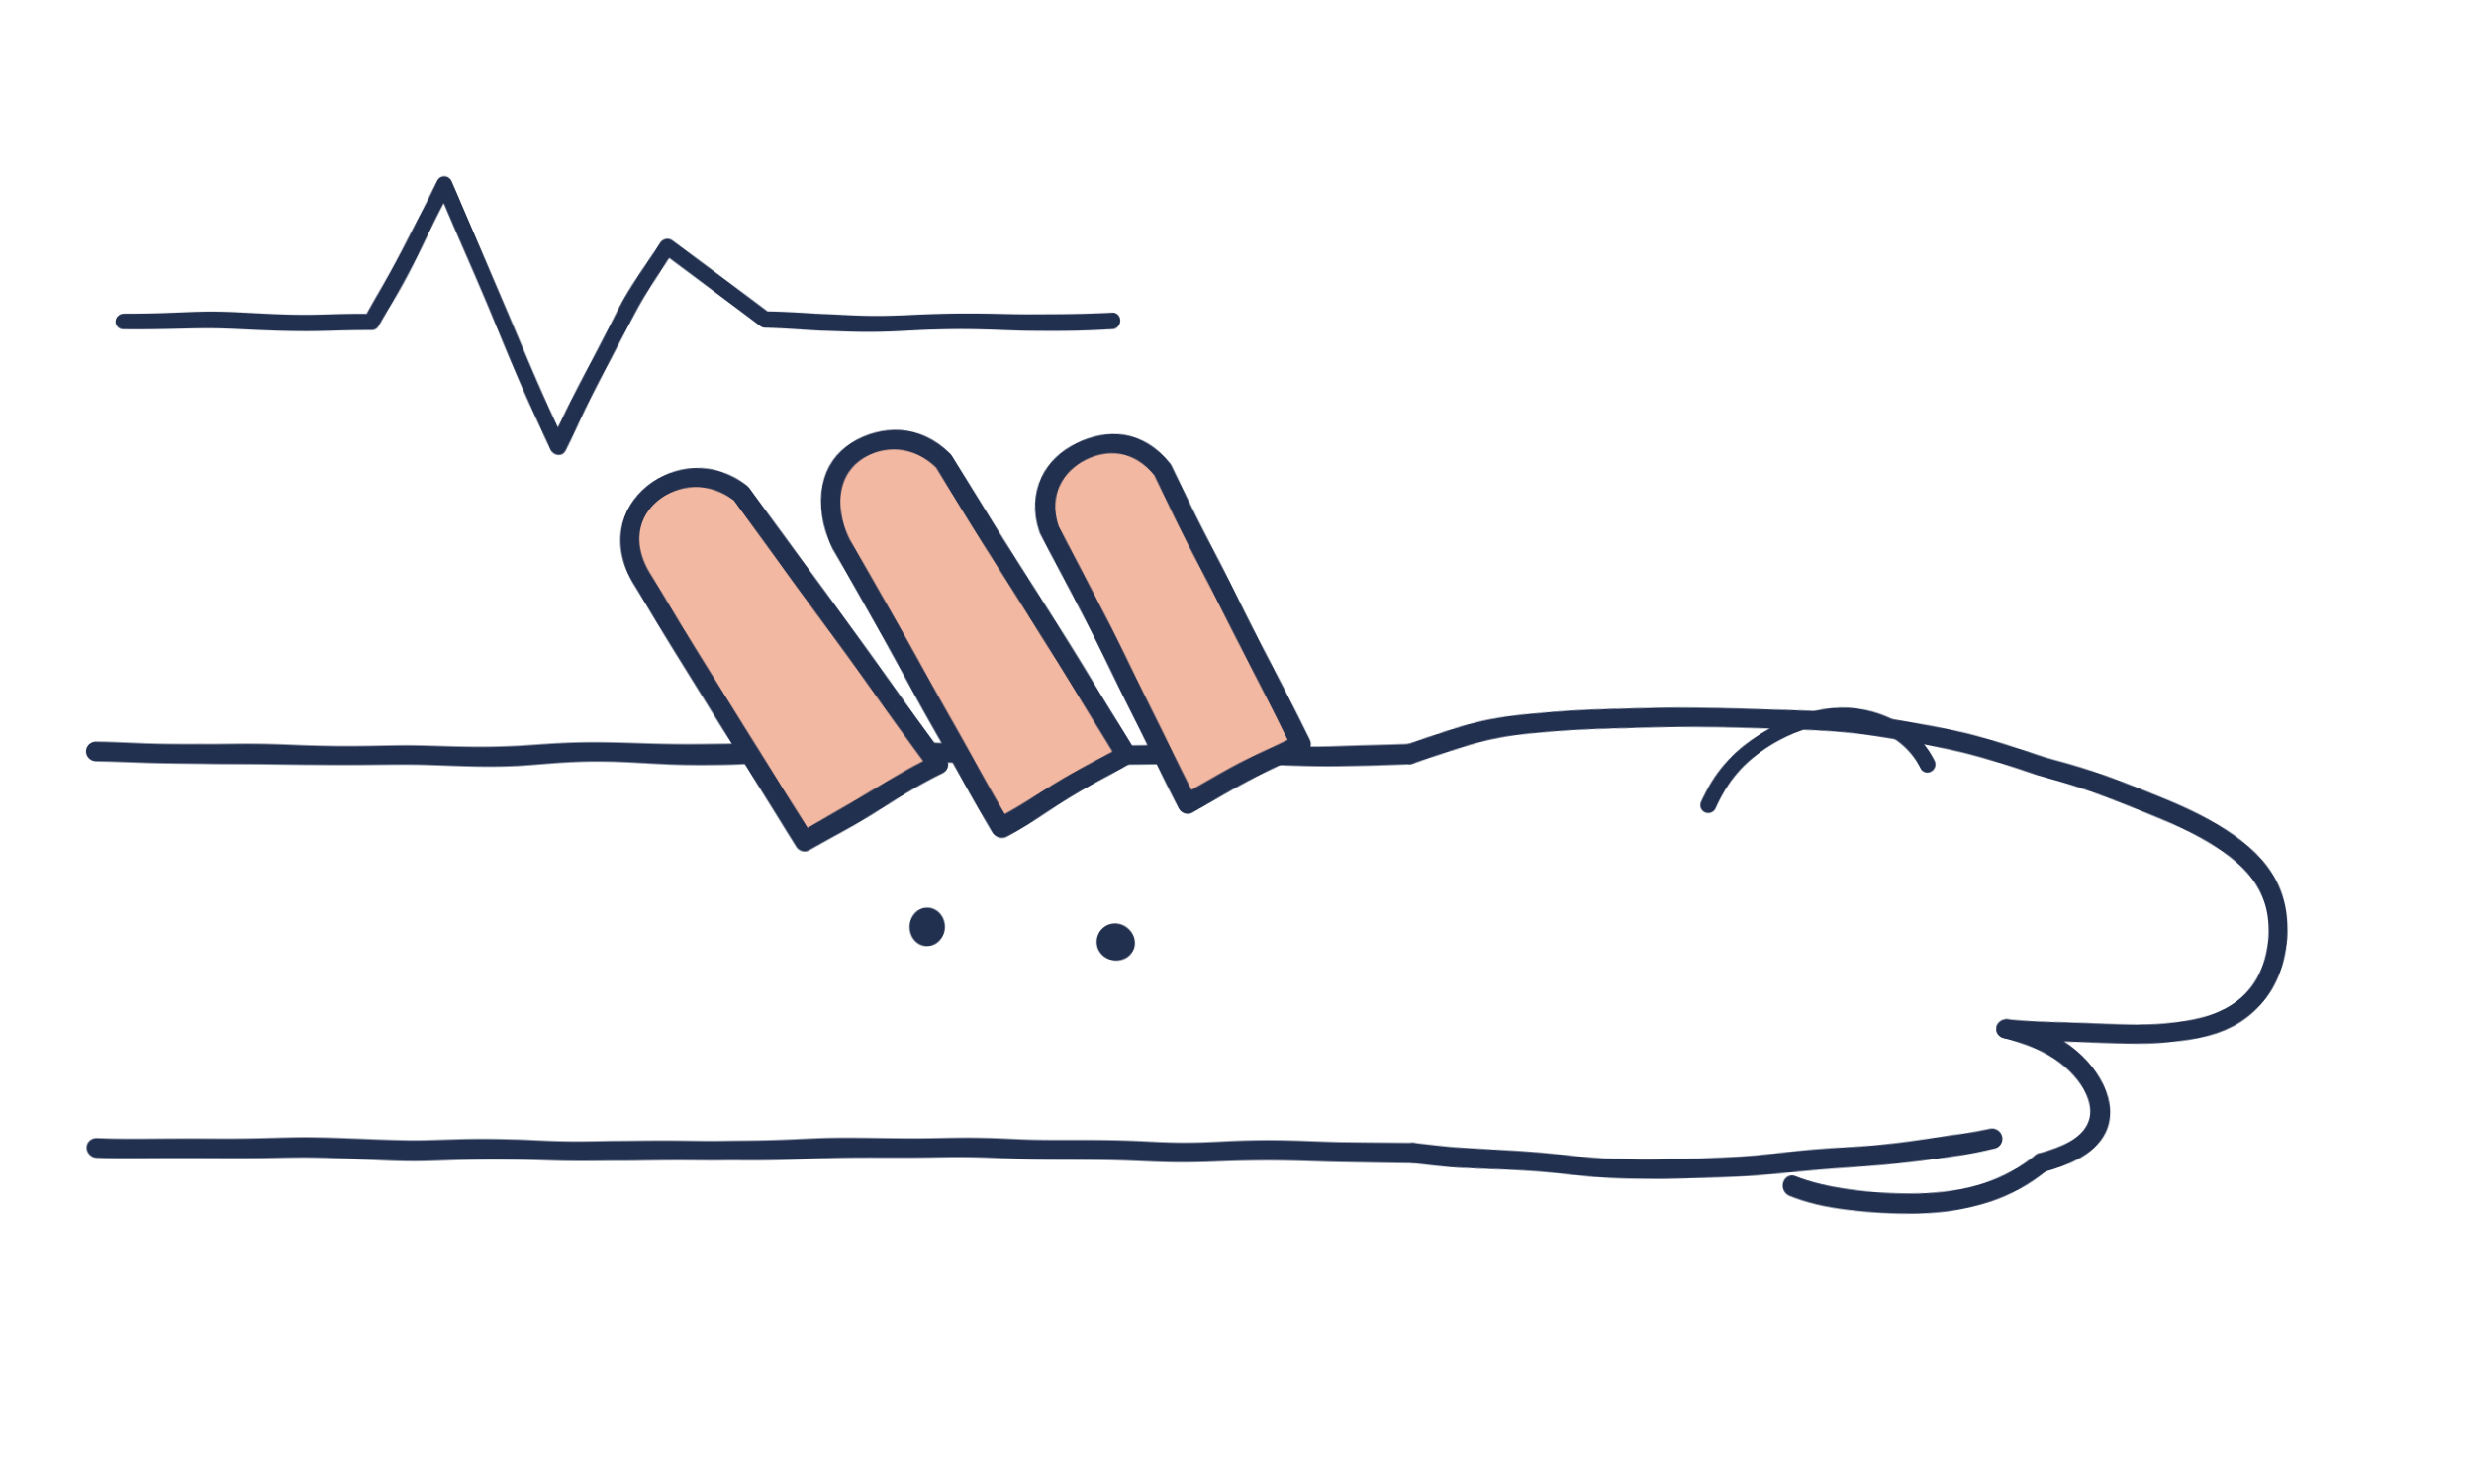
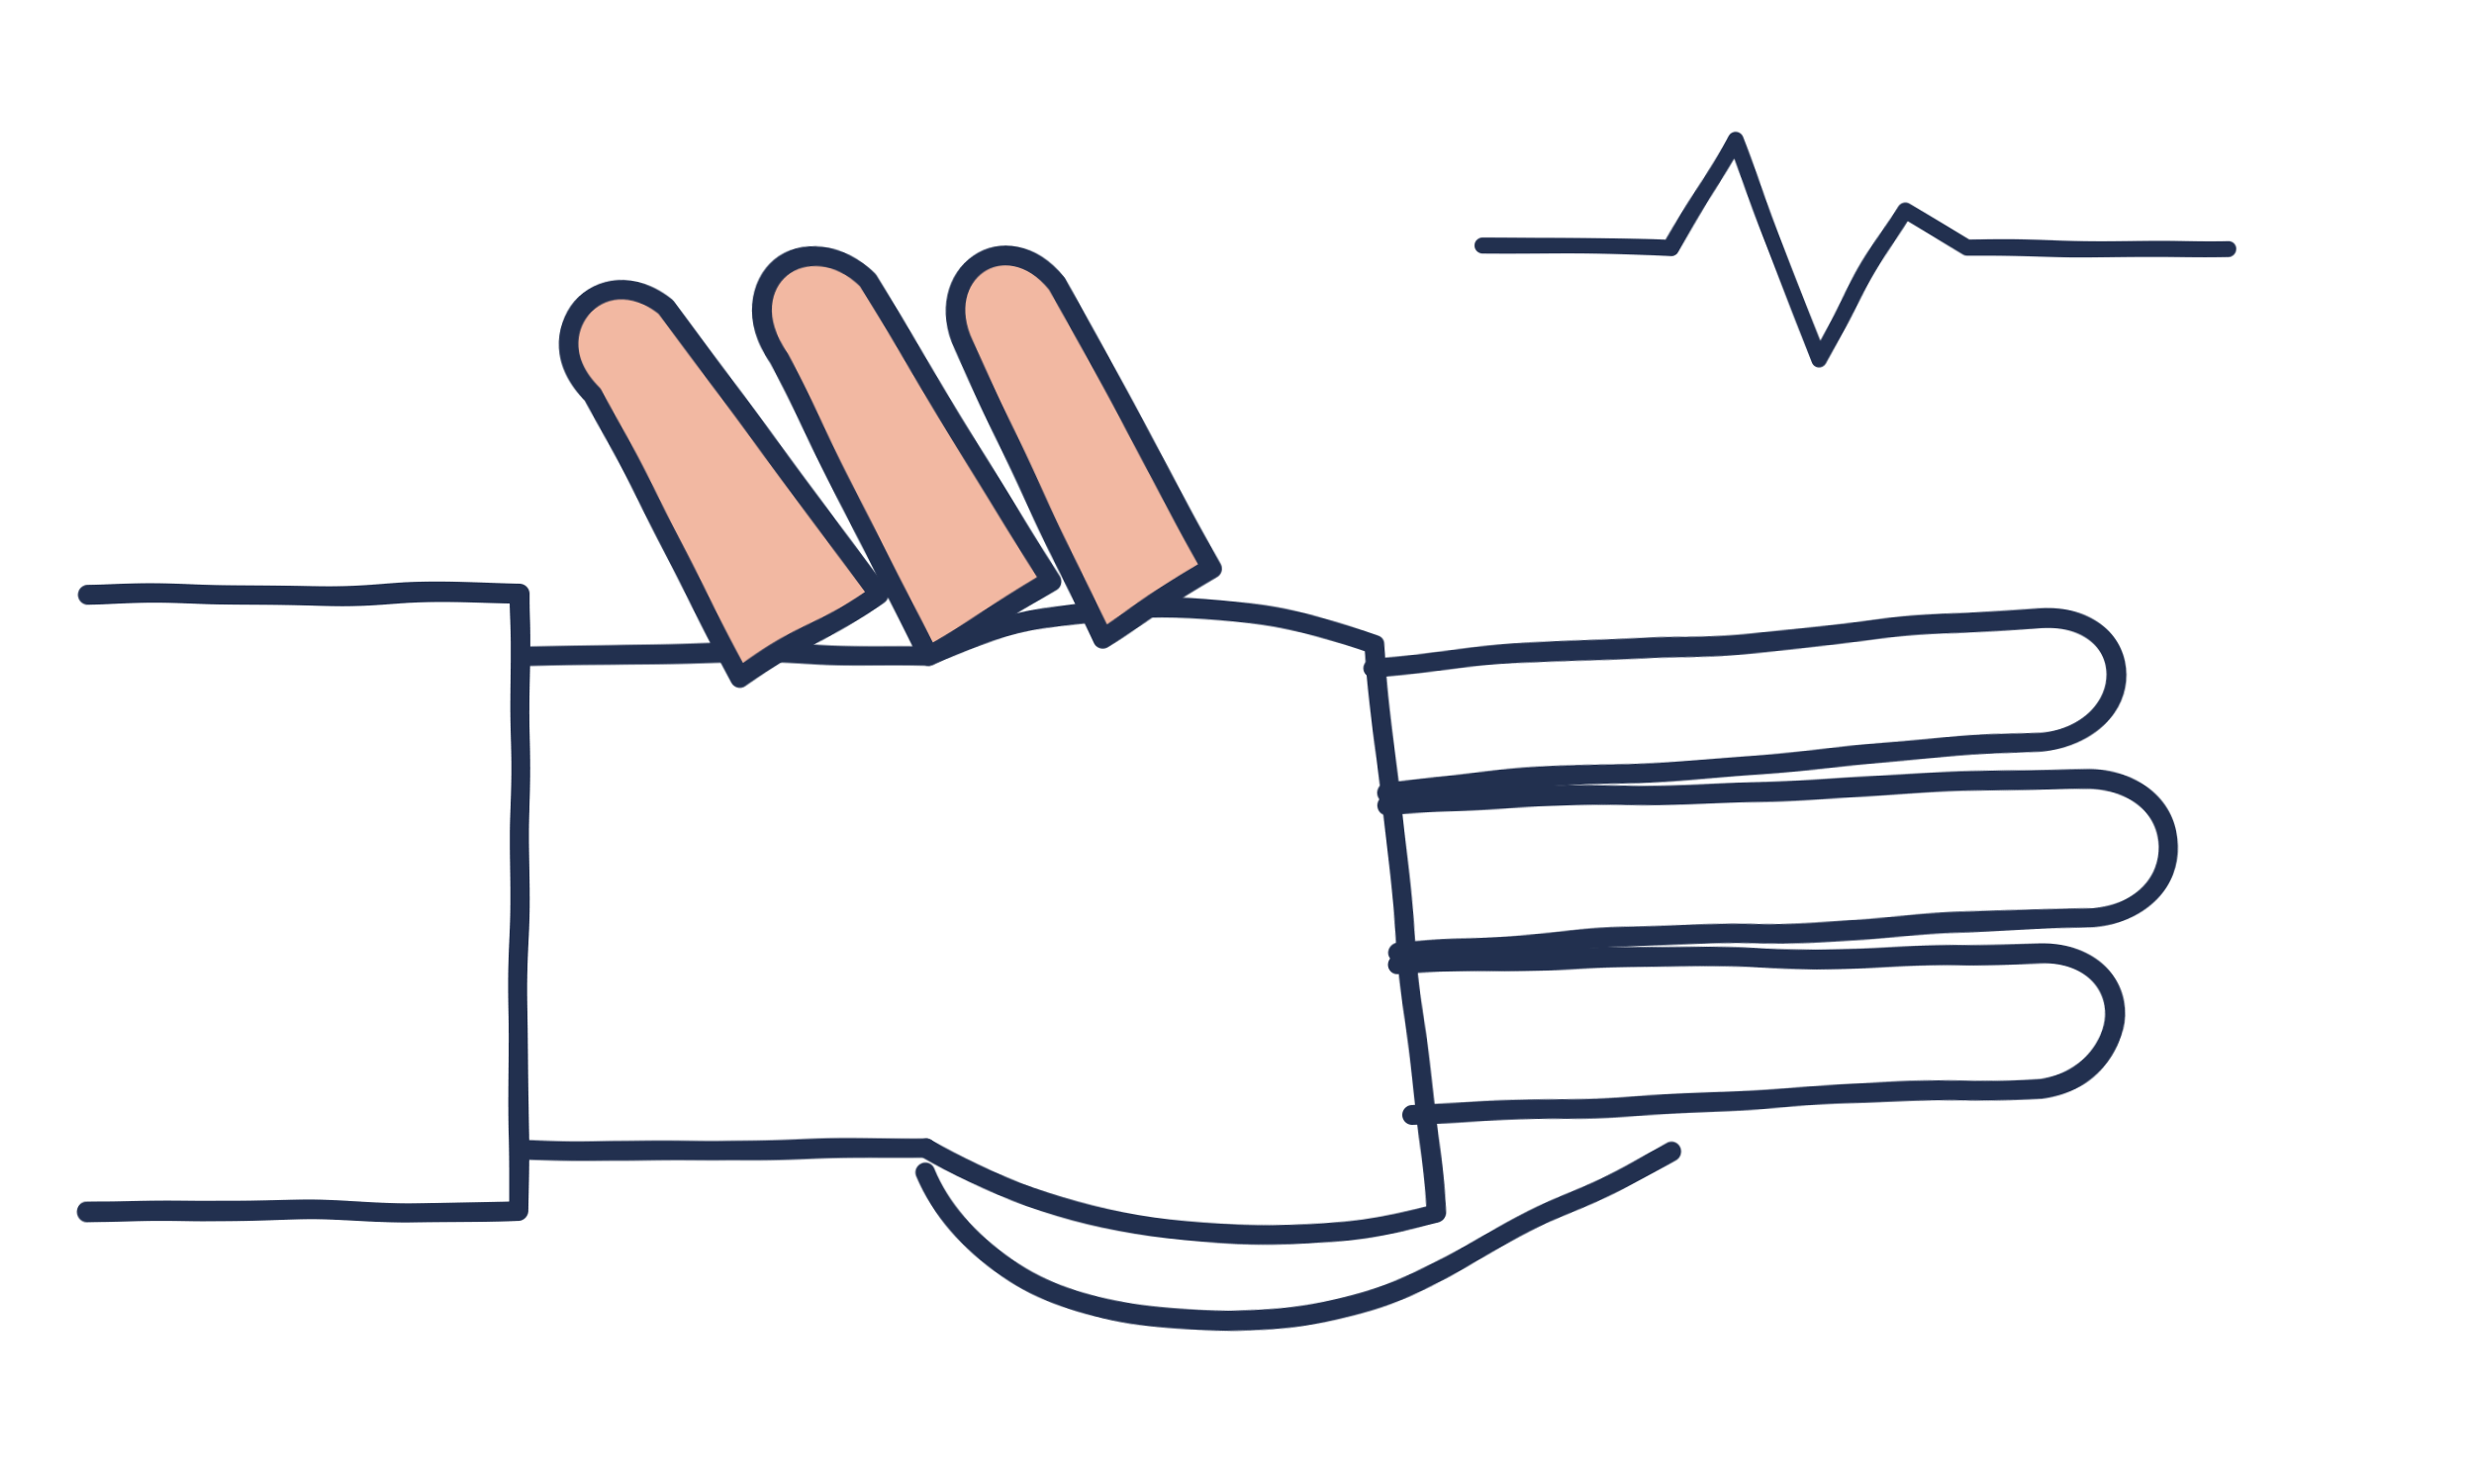
- <svg xmlns="http://www.w3.org/2000/svg" viewBox="0 0 400 240" role="img" aria-label="맥을 짚는 손">
+ <svg xmlns="http://www.w3.org/2000/svg" viewBox="0 0 400 240" role="img" aria-label="손목의 맥을 짚는 모습">
  <defs>
    <filter id="w" x="-5%" y="-5%" width="110%" height="110%">
      <feTurbulence type="fractalNoise" baseFrequency="0.03" numOctaves="2" seed="4" result="n" />
-       <feDisplacementMap in="SourceGraphic" in2="n" scale="2.4" />
+       <feDisplacementMap in="SourceGraphic" in2="n" scale="2.2" />
    </filter>
  </defs>
  <g filter="url(#w)" fill="none" stroke="#22304f" stroke-width="3.2" stroke-linecap="round" stroke-linejoin="round">
-     <path d="M16 122H228" />
-     <path d="M16 186H228" />
-     <path d="M228 122C262 112 300 114 330 124C352 130 372 138 368 154C364 170 344 168 324 166" />
-     <path d="M228 186C262 190 296 190 322 184" />
-     <path d="M324 166C340 170 346 184 330 188" />
-     <path d="M330 188C320 196 300 196 290 192" />
-     <path d="M276 130C284 112 306 112 312 124" stroke-width="2.6" />
+     <path d="M14 96H84V196H14" />
+     <path d="M84 106H150" />
+     <path d="M84 186H150" />
+     <path d="M150 106C170 96 200 96 222 104L232 196C200 204 170 198 150 186" />
+     <path d="M222 108L330 100C346 99 346 118 330 120L224 128" />
+     <path d="M224 130L338 126C354 126 354 146 338 148L226 154" />
+     <path d="M226 156L330 154C346 154 346 174 330 176L228 180" />
+     <path d="M150 190C160 214 200 222 236 204C252 196 262 190 270 186" />
    <g fill="#f2b8a2">
-       <path d="M104 94C96 82 110 72 120 80L152 124L130 136Z" />
-       <path d="M136 88C130 75 144 66 153 75L182 122L162 134Z" />
-       <path d="M170 86C166 74 180 66 188 76L210 120L192 130Z" />
+       <path d="M96 64C86 54 98 42 108 50L142 96L120 110Z" />
+       <path d="M126 58C118 46 131 36 140 45L170 94L150 106Z" />
+       <path d="M156 56C150 44 163 36 171 46L196 92L178 103Z" />
    </g>
-     <circle cx="150" cy="150" r="3" fill="#22304f" stroke="none" />
-     <circle cx="180" cy="152" r="3" fill="#22304f" stroke="none" />
-     <path d="M20 52H60L72 30L90 72L108 40L124 52H180" stroke-width="2.6" />
+     <path d="M240 40H270L280 22L294 58L308 34L318 40H360" stroke-width="2.6" />
  </g>
</svg>
